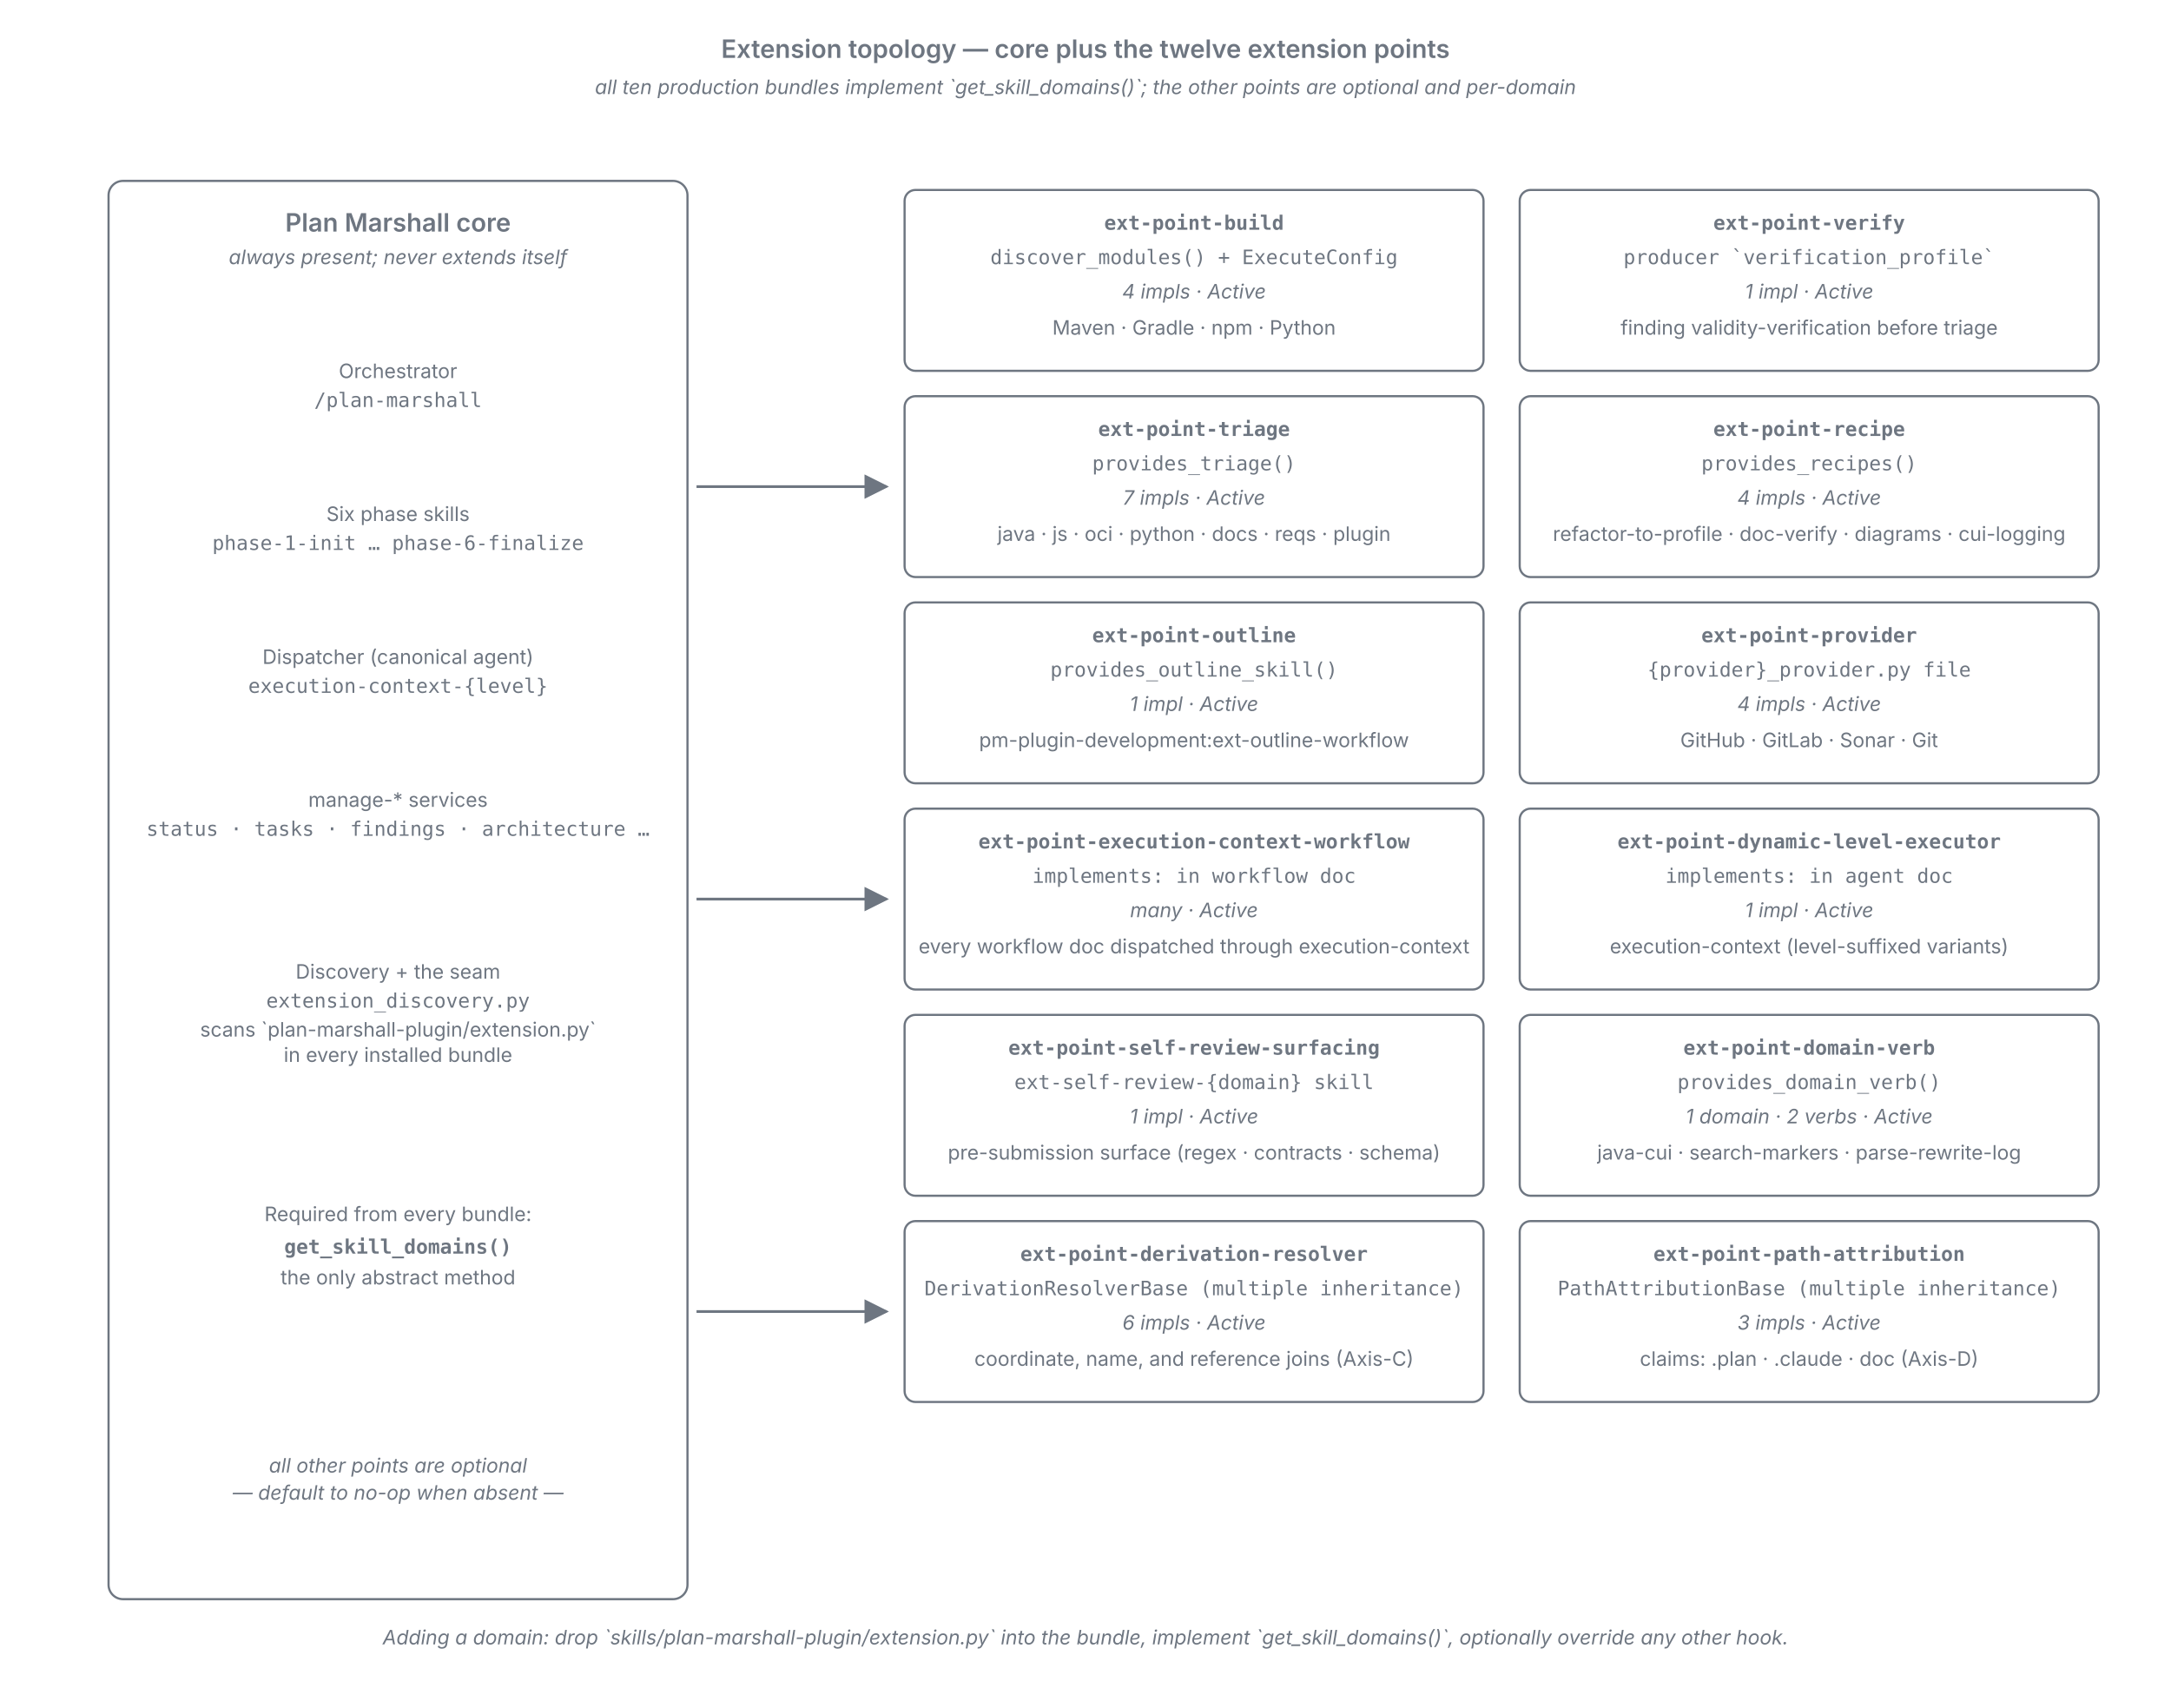
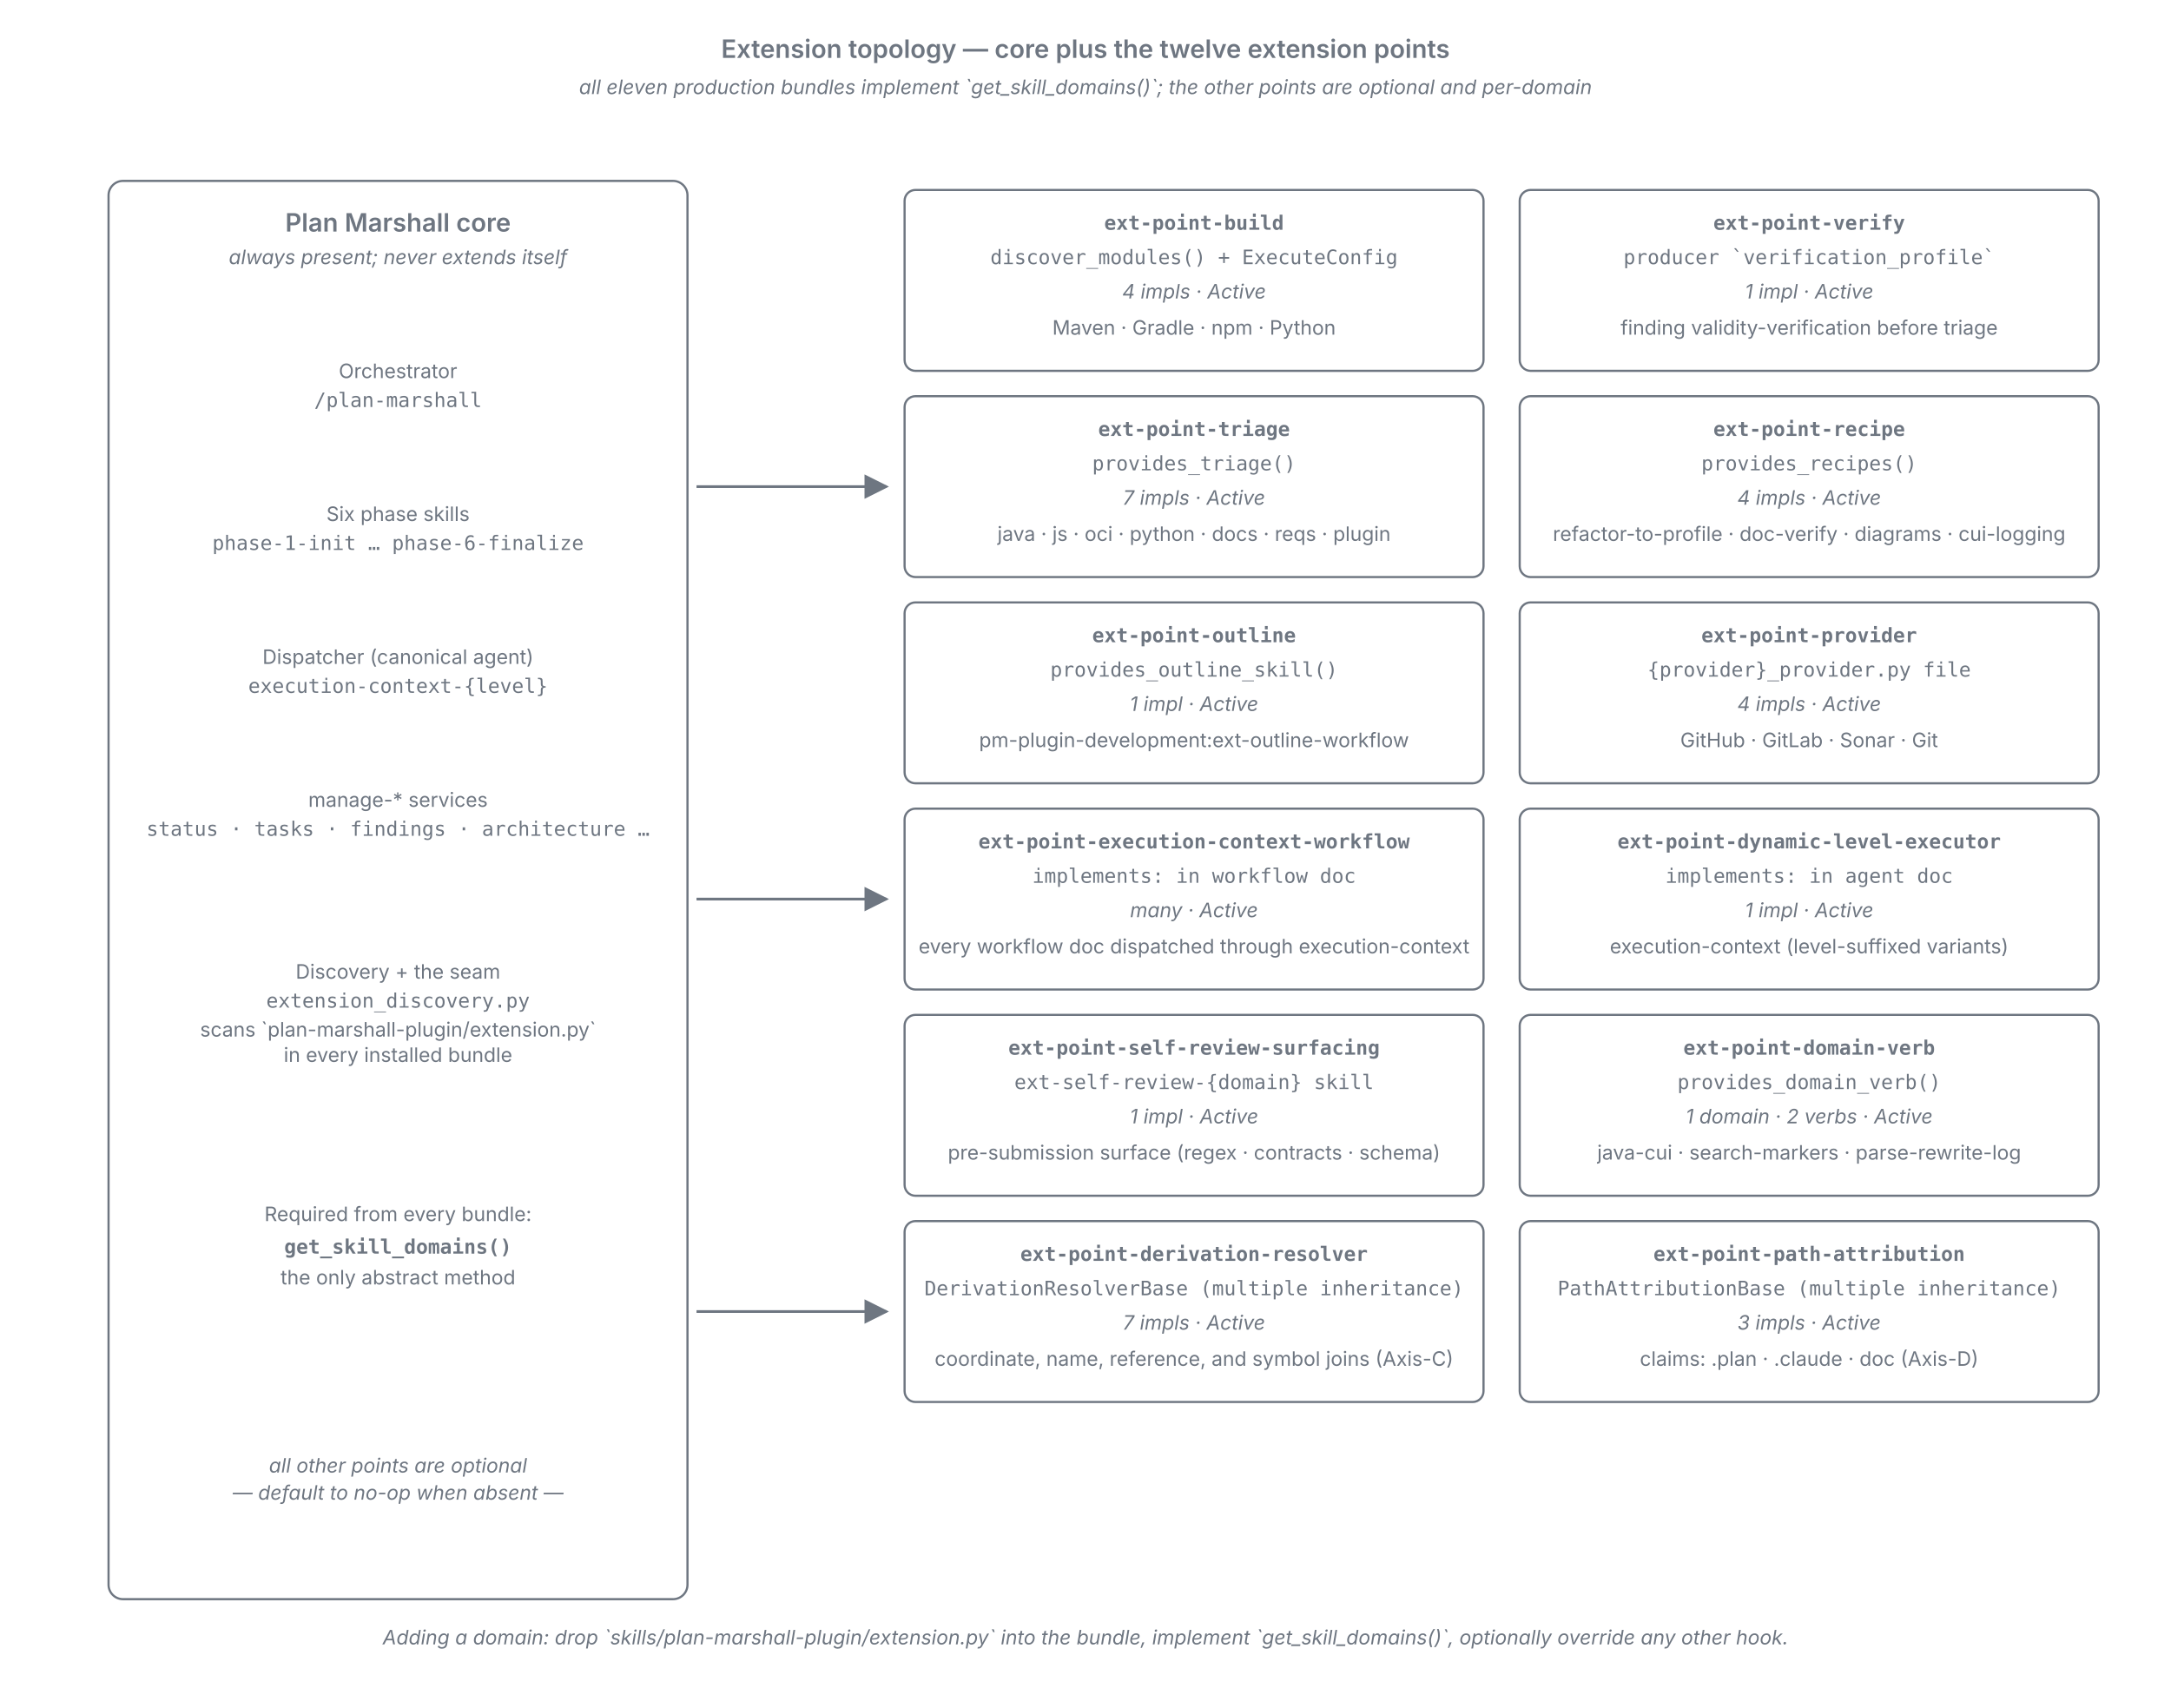
<svg xmlns="http://www.w3.org/2000/svg" viewBox="0 0 1200 944" role="img" aria-labelledby="title desc" font-family="ui-sans-serif, -apple-system, system-ui, 'Segoe UI', sans-serif">
  <defs>
    <marker id="arrow" viewBox="0 0 10 10" refX="9" refY="5" markerWidth="9" markerHeight="9" orient="auto">
      <path d="M0,0 L10,5 L0,10 z" class="arrow-fill" />
    </marker>
    <style>
      .col-header { font-size: 14px; font-weight: 600; fill: #6e7681; text-anchor: middle; }
      .col-sub    { font-size: 11px; fill: #6e7681; text-anchor: middle; font-style: italic; }
      .mono       { font-family: ui-monospace, 'SF Mono', Menlo, Consolas, monospace; font-size: 11px; fill: #6e7681; text-anchor: middle; }
      .axis-lbl   { font-size: 11px; fill: #6e7681; text-anchor: middle; font-style: italic; }
      .item       { font-size: 11px; fill: #6e7681; text-anchor: middle; }
      .stroke     { stroke: #6e7681; stroke-width: 1.2; fill: none; }
      .arrow      { stroke: #6e7681; stroke-width: 1.5; fill: none; }
      .arrow-fill { fill: #6e7681; }
    </style>
  </defs>
  <text x="600" y="32" class="col-header">Extension topology — core plus the twelve extension points</text>
-   <text x="600" y="52" class="col-sub">all ten production bundles implement `get_skill_domains()`; the other points are optional and per-domain</text>
+   <text x="600" y="52" class="col-sub">all eleven production bundles implement `get_skill_domains()`; the other points are optional and per-domain</text>
  <rect class="stroke" x="60" y="100" width="320" height="784" rx="8" ry="8" />
  <text x="220" y="128" class="col-header">Plan Marshall core</text>
  <text x="220" y="146" class="col-sub">always present; never extends itself</text>
  <text x="220" y="209" class="item">Orchestrator</text>
  <text x="220" y="225" class="mono">/plan-marshall</text>
  <text x="220" y="288" class="item">Six phase skills</text>
  <text x="220" y="304" class="mono">phase-1-init … phase-6-finalize</text>
  <text x="220" y="367" class="item">Dispatcher (canonical agent)</text>
  <text x="220" y="383" class="mono">execution-context-{level}</text>
  <text x="220" y="446" class="item">manage-* services</text>
  <text x="220" y="462" class="mono">status · tasks · findings · architecture …</text>
  <text x="220" y="541" class="item">Discovery + the seam</text>
  <text x="220" y="557" class="mono">extension_discovery.py</text>
  <text x="220" y="573" class="item">scans `plan-marshall-plugin/extension.py`</text>
  <text x="220" y="587" class="item">in every installed bundle</text>
  <text x="220" y="675" class="item">Required from every bundle:</text>
  <text x="220" y="693" class="mono" style="font-weight: 700">get_skill_domains()</text>
  <text x="220" y="710" class="item">the only abstract method</text>
  <text x="220" y="814" class="col-sub">all other points are optional</text>
  <text x="220" y="829" class="col-sub">— default to no-op when absent —</text>
  <line class="arrow" x1="385" y1="269" x2="490" y2="269" marker-end="url(#arrow)" />
  <line class="arrow" x1="385" y1="497" x2="490" y2="497" marker-end="url(#arrow)" />
  <line class="arrow" x1="385" y1="725" x2="490" y2="725" marker-end="url(#arrow)" />
  <rect class="stroke" x="500" y="105" width="320" height="100" rx="6" ry="6" />
  <text x="660" y="127" class="mono" style="font-weight: 700">ext-point-build</text>
  <text x="660" y="146" class="mono">discover_modules() + ExecuteConfig</text>
  <text x="660" y="165" class="col-sub">4 impls · Active</text>
  <text x="660" y="185" class="item">Maven · Gradle · npm · Python</text>
  <rect class="stroke" x="840" y="105" width="320" height="100" rx="6" ry="6" />
  <text x="1000" y="127" class="mono" style="font-weight: 700">ext-point-verify</text>
  <text x="1000" y="146" class="mono">producer `verification_profile`</text>
  <text x="1000" y="165" class="col-sub">1 impl · Active</text>
  <text x="1000" y="185" class="item">finding validity-verification before triage</text>
  <rect class="stroke" x="500" y="219" width="320" height="100" rx="6" ry="6" />
  <text x="660" y="241" class="mono" style="font-weight: 700">ext-point-triage</text>
  <text x="660" y="260" class="mono">provides_triage()</text>
  <text x="660" y="279" class="col-sub">7 impls · Active</text>
  <text x="660" y="299" class="item">java · js · oci · python · docs · reqs · plugin</text>
  <rect class="stroke" x="840" y="219" width="320" height="100" rx="6" ry="6" />
  <text x="1000" y="241" class="mono" style="font-weight: 700">ext-point-recipe</text>
  <text x="1000" y="260" class="mono">provides_recipes()</text>
  <text x="1000" y="279" class="col-sub">4 impls · Active</text>
  <text x="1000" y="299" class="item">refactor-to-profile · doc-verify · diagrams · cui-logging</text>
  <rect class="stroke" x="500" y="333" width="320" height="100" rx="6" ry="6" />
  <text x="660" y="355" class="mono" style="font-weight: 700">ext-point-outline</text>
  <text x="660" y="374" class="mono">provides_outline_skill()</text>
  <text x="660" y="393" class="col-sub">1 impl · Active</text>
  <text x="660" y="413" class="item">pm-plugin-development:ext-outline-workflow</text>
  <rect class="stroke" x="840" y="333" width="320" height="100" rx="6" ry="6" />
  <text x="1000" y="355" class="mono" style="font-weight: 700">ext-point-provider</text>
  <text x="1000" y="374" class="mono">{provider}_provider.py file</text>
  <text x="1000" y="393" class="col-sub">4 impls · Active</text>
  <text x="1000" y="413" class="item">GitHub · GitLab · Sonar · Git</text>
  <rect class="stroke" x="500" y="447" width="320" height="100" rx="6" ry="6" />
  <text x="660" y="469" class="mono" style="font-weight: 700">ext-point-execution-context-workflow</text>
  <text x="660" y="488" class="mono">implements: in workflow doc</text>
  <text x="660" y="507" class="col-sub">many · Active</text>
  <text x="660" y="527" class="item">every workflow doc dispatched through execution-context</text>
  <rect class="stroke" x="840" y="447" width="320" height="100" rx="6" ry="6" />
  <text x="1000" y="469" class="mono" style="font-weight: 700">ext-point-dynamic-level-executor</text>
  <text x="1000" y="488" class="mono">implements: in agent doc</text>
  <text x="1000" y="507" class="col-sub">1 impl · Active</text>
  <text x="1000" y="527" class="item">execution-context (level-suffixed variants)</text>
  <rect class="stroke" x="500" y="561" width="320" height="100" rx="6" ry="6" />
  <text x="660" y="583" class="mono" style="font-weight: 700">ext-point-self-review-surfacing</text>
  <text x="660" y="602" class="mono">ext-self-review-{domain} skill</text>
  <text x="660" y="621" class="col-sub">1 impl · Active</text>
  <text x="660" y="641" class="item">pre-submission surface (regex · contracts · schema)</text>
  <rect class="stroke" x="840" y="561" width="320" height="100" rx="6" ry="6" />
  <text x="1000" y="583" class="mono" style="font-weight: 700">ext-point-domain-verb</text>
  <text x="1000" y="602" class="mono">provides_domain_verb()</text>
  <text x="1000" y="621" class="col-sub">1 domain · 2 verbs · Active</text>
  <text x="1000" y="641" class="item">java-cui · search-markers · parse-rewrite-log</text>
  <rect class="stroke" x="500" y="675" width="320" height="100" rx="6" ry="6" />
  <text x="660" y="697" class="mono" style="font-weight: 700">ext-point-derivation-resolver</text>
  <text x="660" y="716" class="mono">DerivationResolverBase (multiple inheritance)</text>
-   <text x="660" y="735" class="col-sub">6 impls · Active</text>
-   <text x="660" y="755" class="item">coordinate, name, and reference joins (Axis-C)</text>
+   <text x="660" y="735" class="col-sub">7 impls · Active</text>
+   <text x="660" y="755" class="item">coordinate, name, reference, and symbol joins (Axis-C)</text>
  <rect class="stroke" x="840" y="675" width="320" height="100" rx="6" ry="6" />
  <text x="1000" y="697" class="mono" style="font-weight: 700">ext-point-path-attribution</text>
  <text x="1000" y="716" class="mono">PathAttributionBase (multiple inheritance)</text>
  <text x="1000" y="735" class="col-sub">3 impls · Active</text>
  <text x="1000" y="755" class="item">claims: .plan · .claude · doc (Axis-D)</text>
  <text x="600" y="909" class="col-sub">Adding a domain: drop `skills/plan-marshall-plugin/extension.py` into the bundle, implement `get_skill_domains()`, optionally override any other hook.</text>
</svg>
